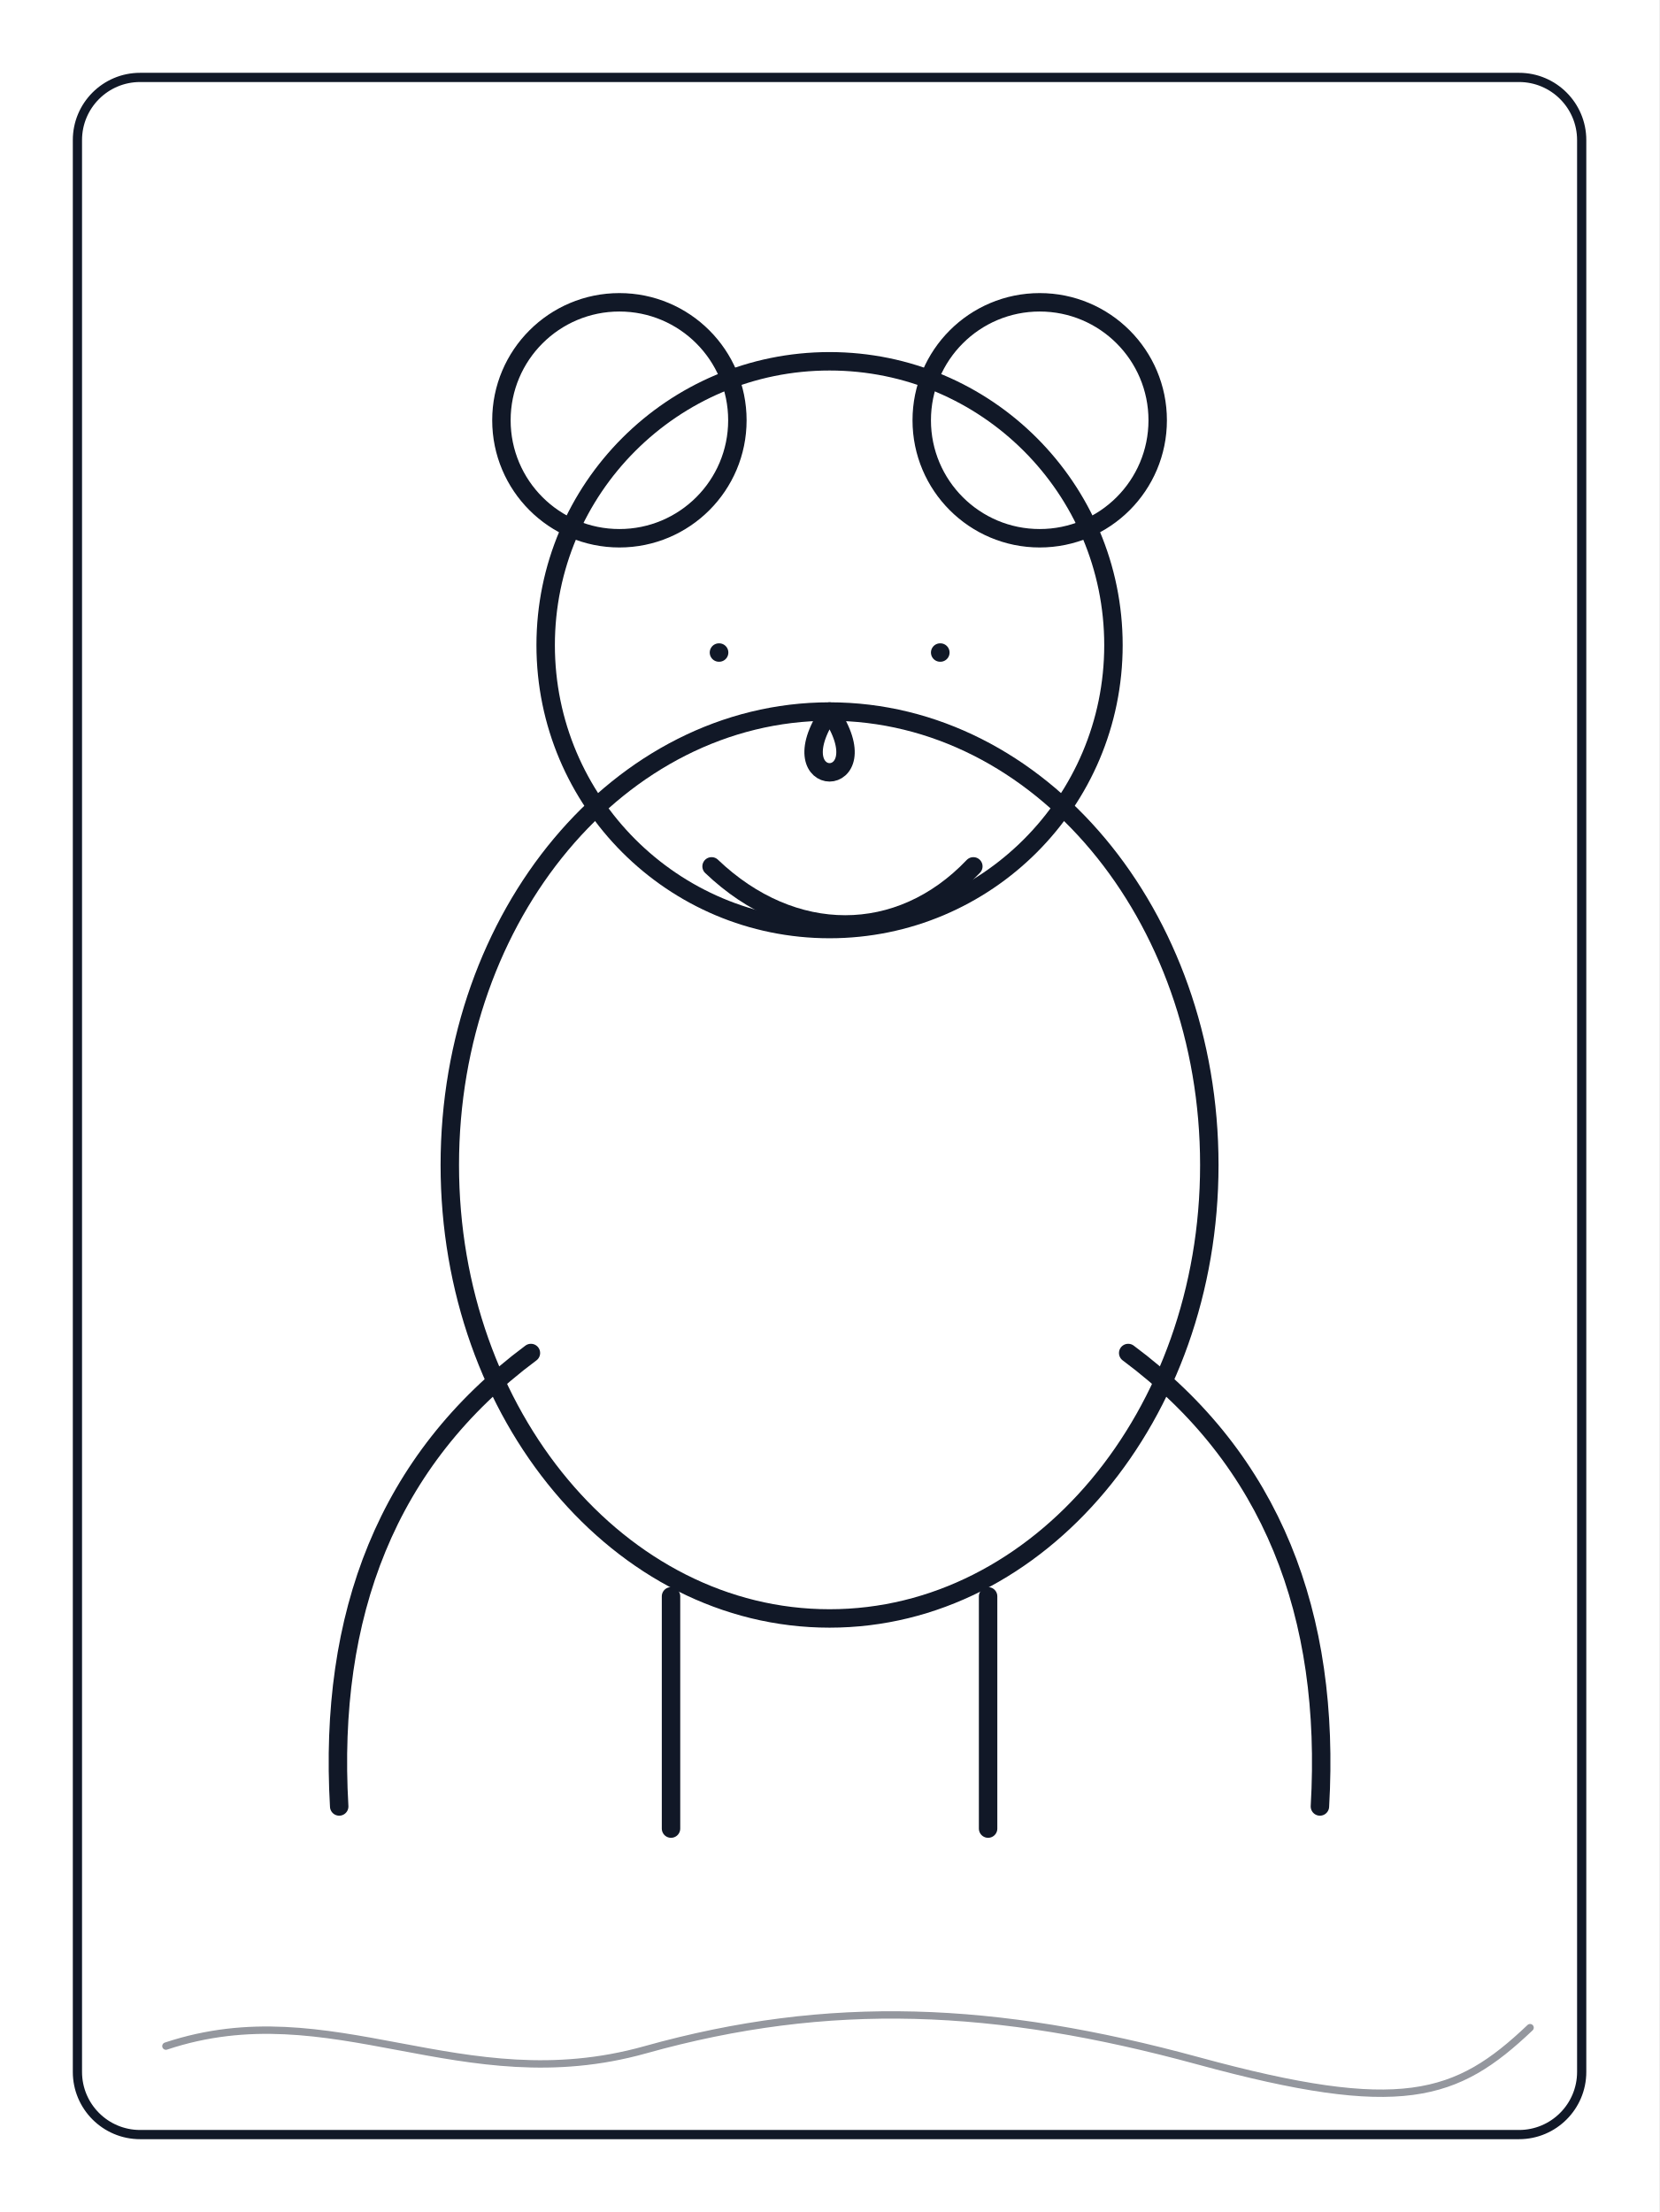
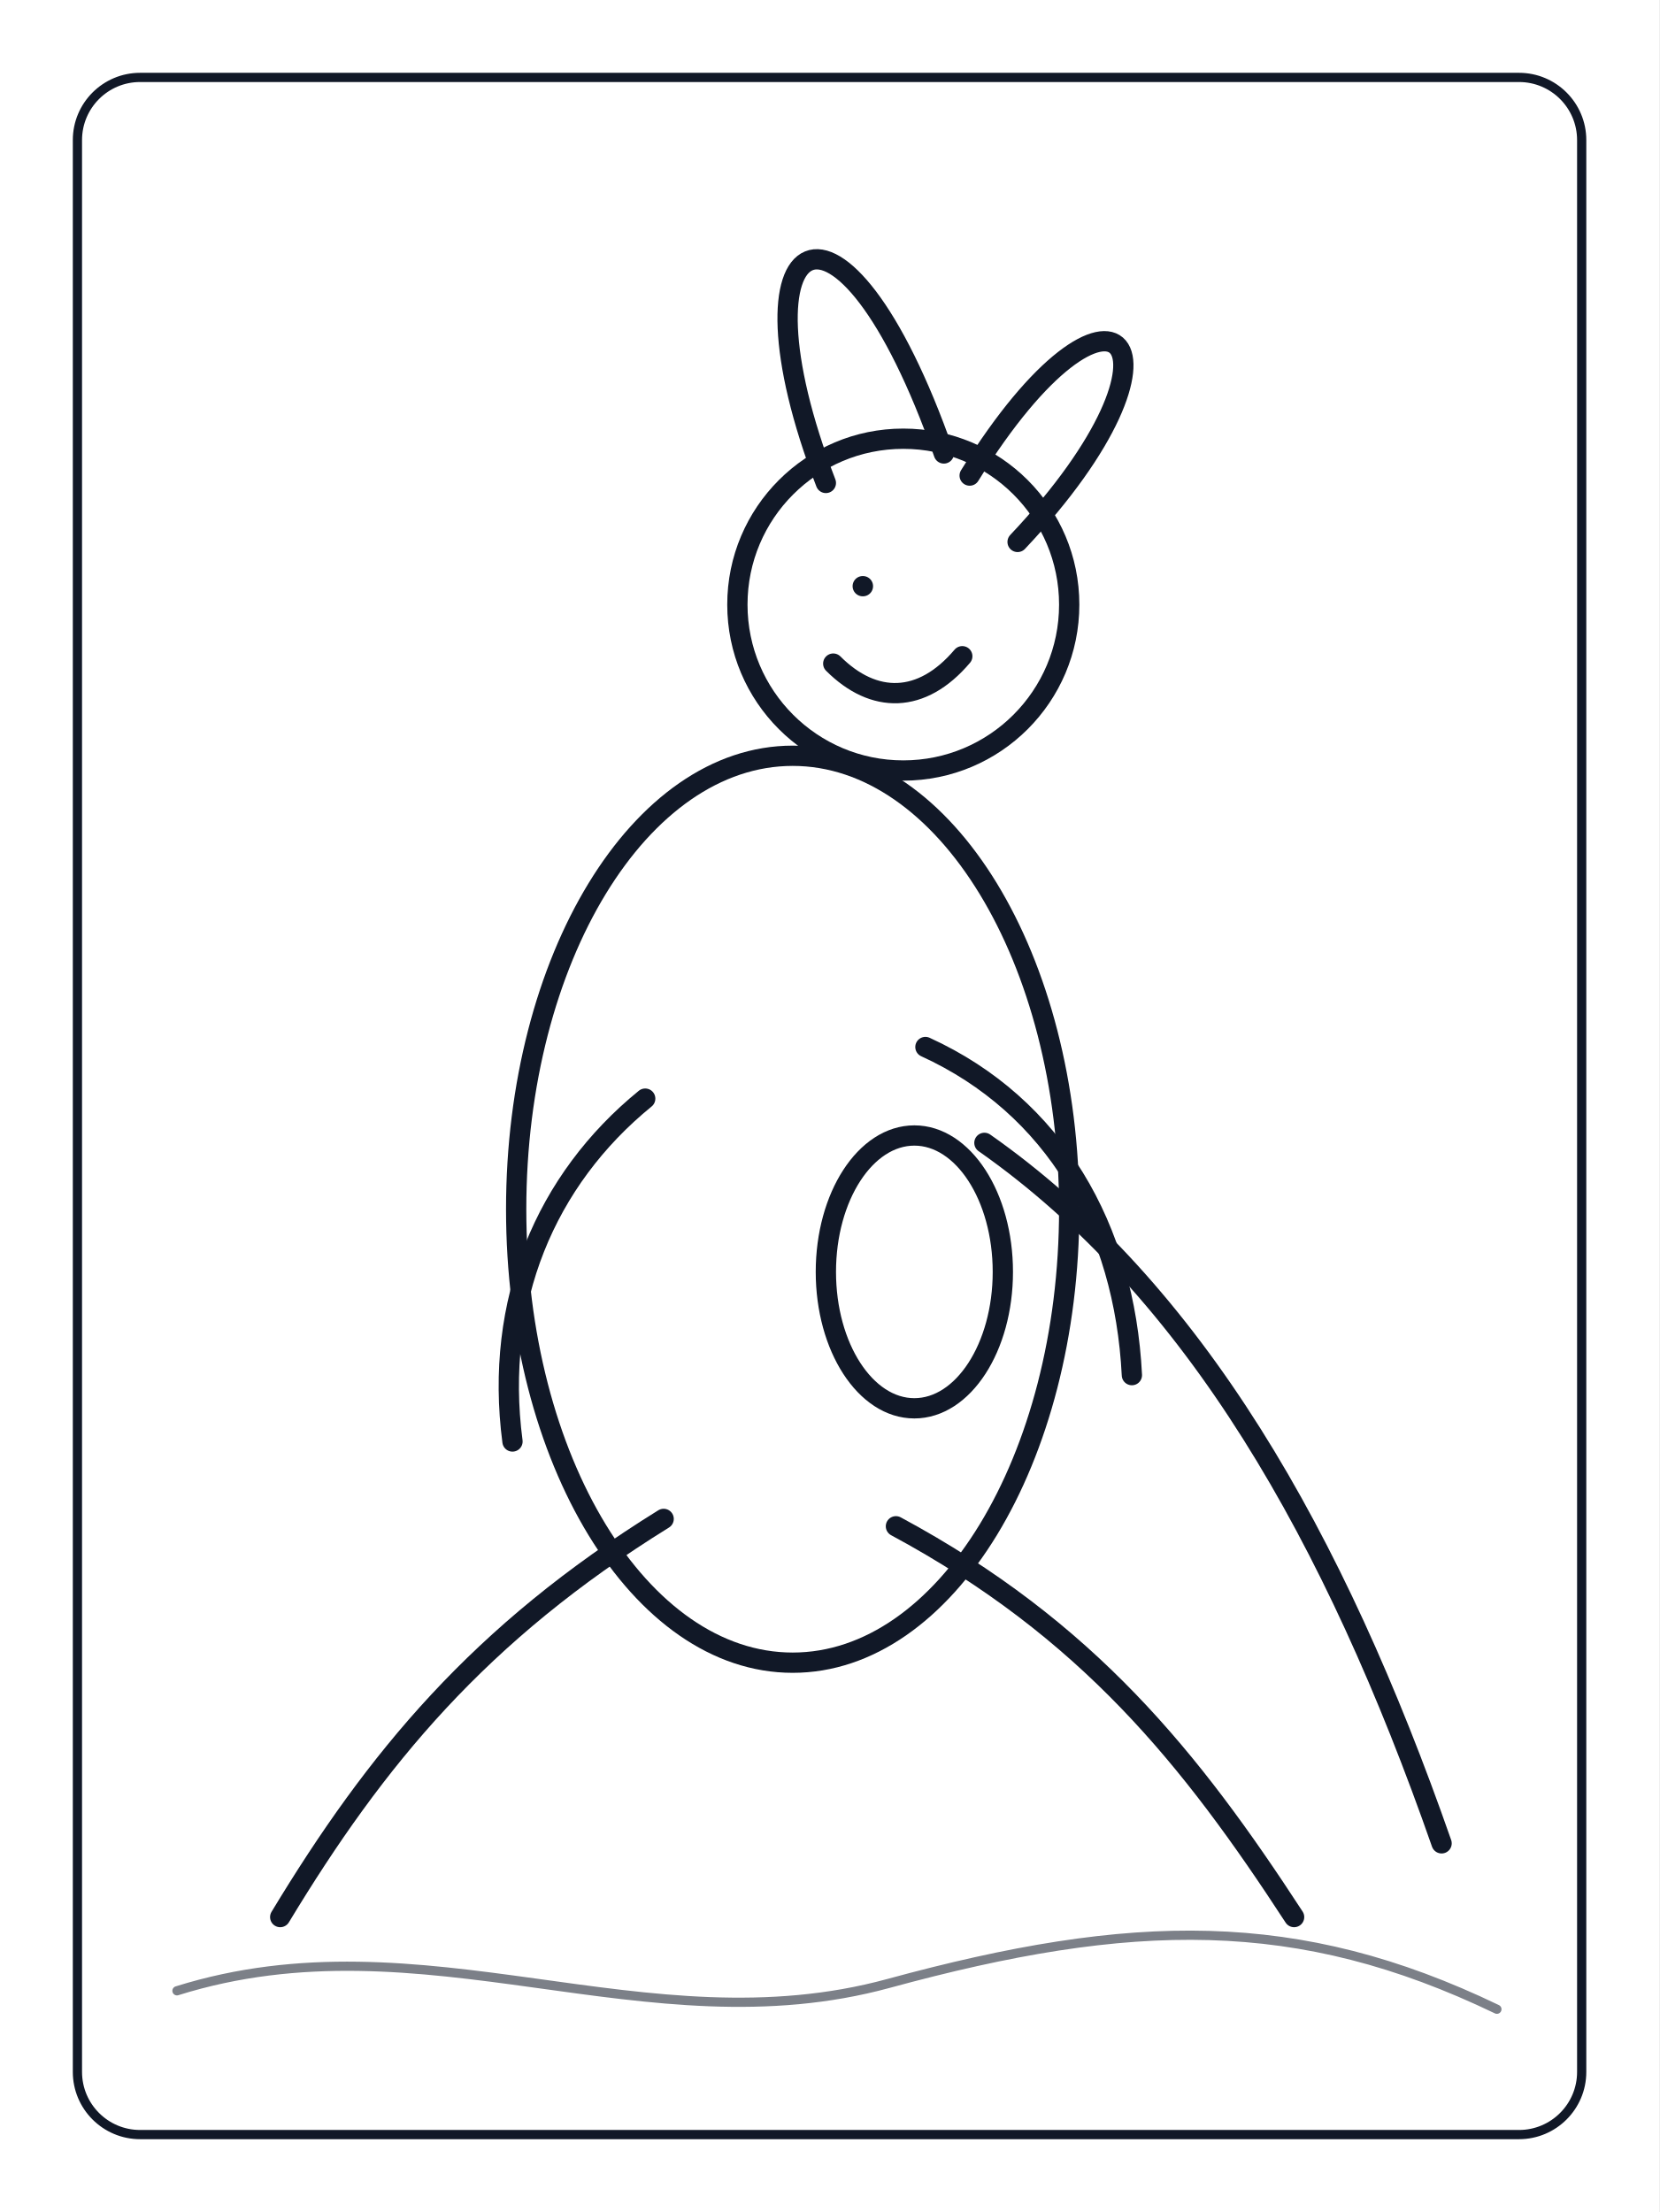
<svg xmlns="http://www.w3.org/2000/svg" viewBox="0 0 900 1200" role="img" aria-labelledby="title desc">
  <rect width="900" height="1200" fill="#fff" />
-   <g fill="none" stroke="#111827" stroke-width="10" stroke-linecap="round" stroke-linejoin="round">
+   <g fill="none" stroke="#111827" stroke-width="11" stroke-linecap="round" stroke-linejoin="round">
    <rect x="42" y="42" width="816" height="1116" rx="34" stroke-width="5" />
-     <ellipse cx="450" cy="632" rx="206" ry="246" />
-     <circle cx="450" cy="350" r="154" />
-     <circle cx="336" cy="228" r="64" />
-     <circle cx="564" cy="228" r="64" />
-     <path d="M390 354 h.1 M510 354 h.1 M450 386 C420 430 480 430 450 386 Z M386 470 C430 512 488 512 528 470" />
-     <path d="M288 734 C210 792 178 876 184 980 M612 734 C690 792 722 876 716 980" />
-     <path d="M364 866 v126 M536 866 v126" />
+     <ellipse cx="430" cy="656" rx="150" ry="246" />
+     <circle cx="490" cy="328" r="90" />
+     <path d="M448 262 C394 122 456 86 512 246 M526 258 C604 132 654 186 552 294" />
+     <path d="M468 318 h.1 M522 356 C500 382 474 382 452 360" />
+     <path d="M534 620 C648 700 724 834 782 1000" />
+     <path d="M360 824 C260 886 204 954 152 1040" />
+     <path d="M486 828 C590 884 646 954 702 1040" />
+     <path d="M350 596 C296 640 268 706 278 782 M502 568 C572 600 610 666 614 746" />
+     <ellipse cx="496" cy="690" rx="48" ry="74" />
  </g>
-   <g fill="none" stroke="#111827" stroke-width="4" stroke-linecap="round" opacity=".45">
-     <path d="M90 1110 C180 1080 250 1140 350 1112 S540 1088 650 1118 S790 1138 830 1100" />
+   <g fill="none" stroke="#111827" stroke-width="5" stroke-linecap="round" stroke-linejoin="round" opacity=".55">
+     <path d="M96 1080 C230 1038 350 1112 482 1076 S704 1038 812 1090" />
  </g>
</svg>
